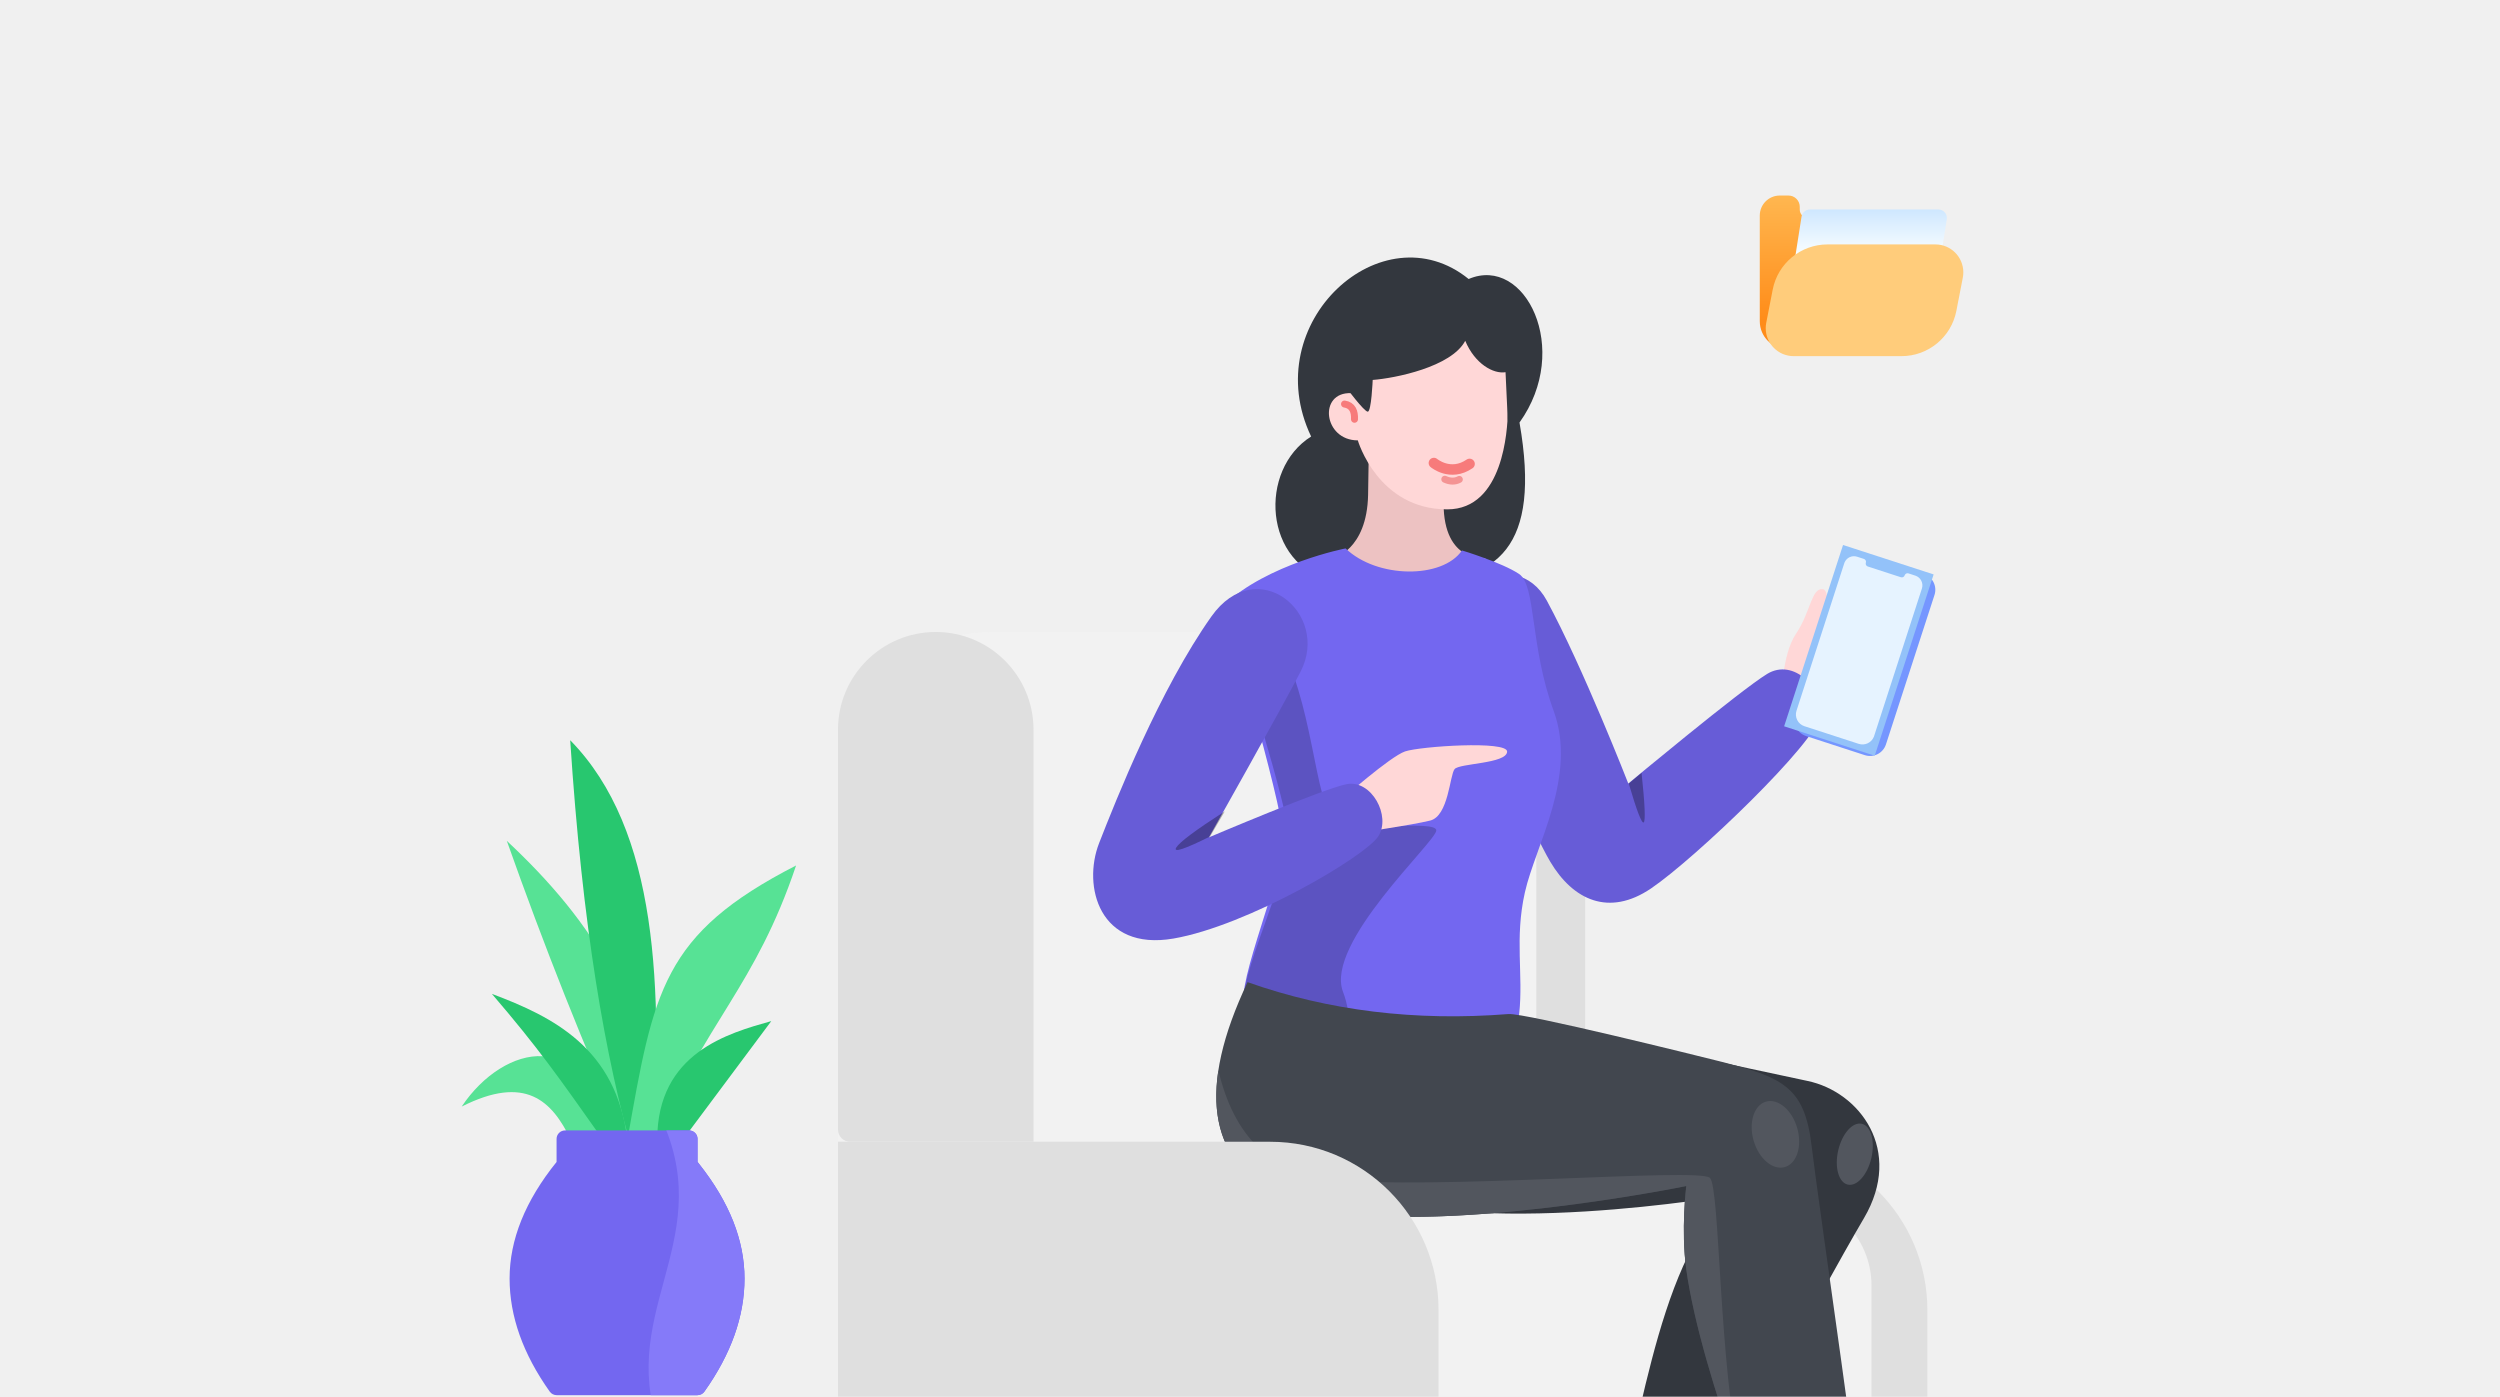
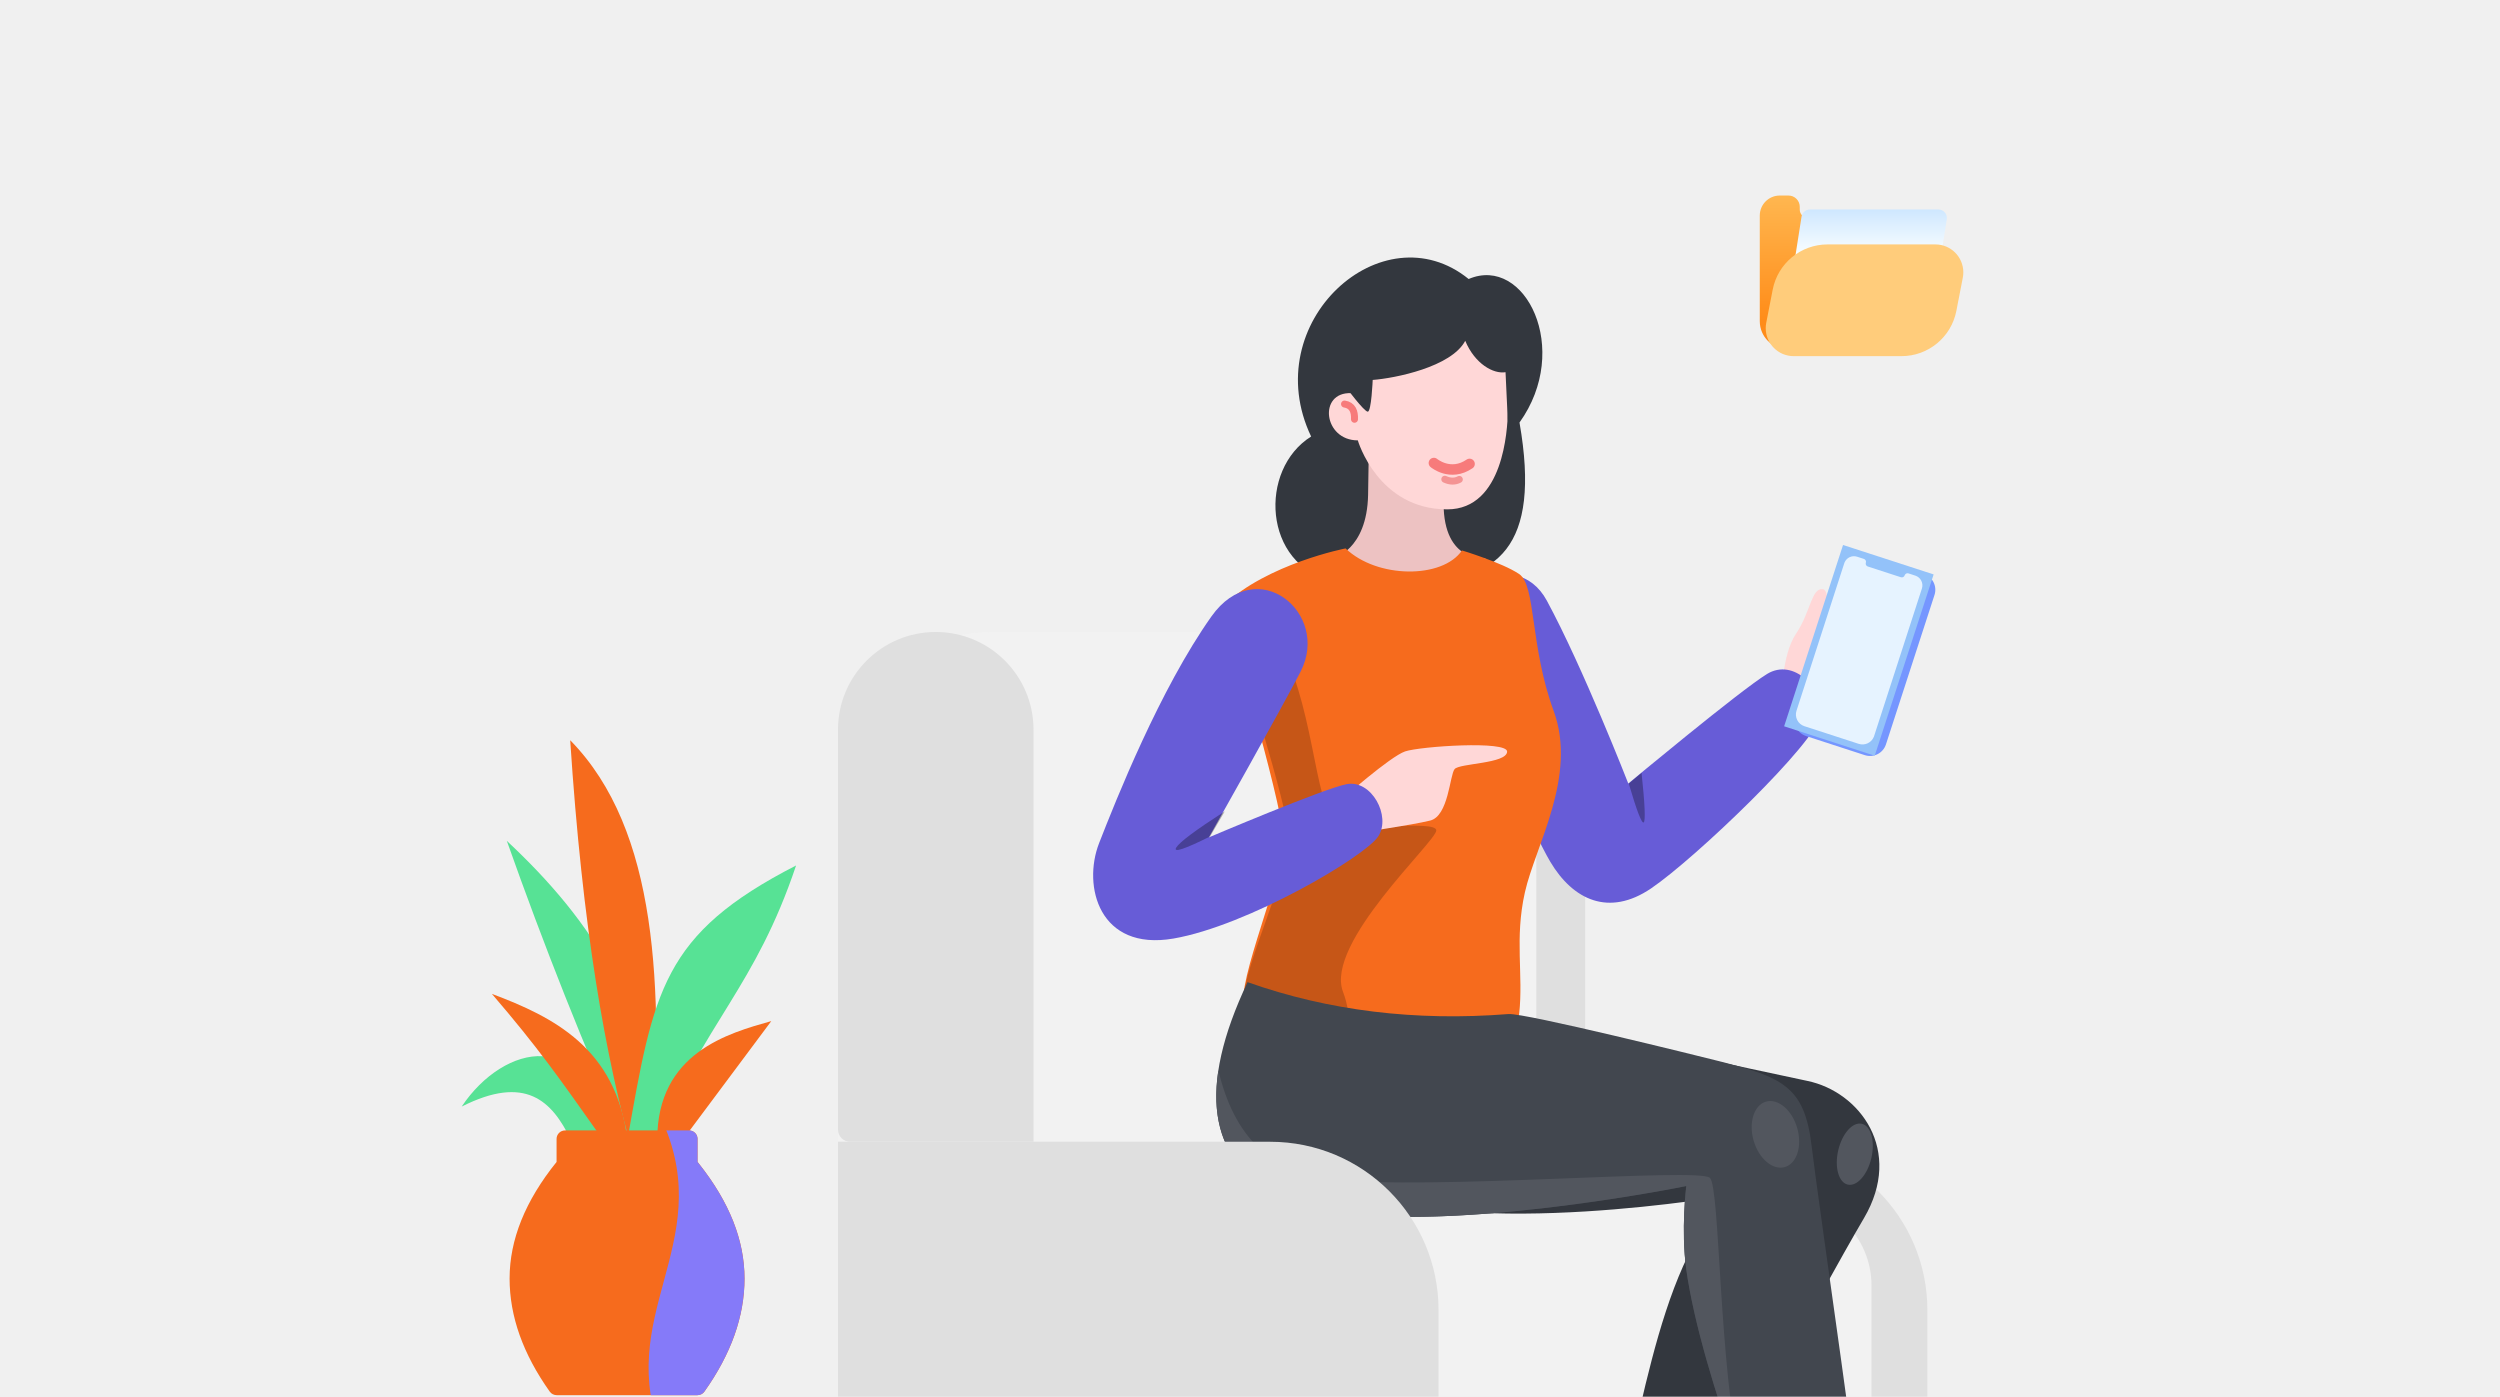
<svg xmlns="http://www.w3.org/2000/svg" xmlns:xlink="http://www.w3.org/1999/xlink" width="358px" height="200px" viewBox="0 0 358 200" version="1.1">
  <defs>
    <path d="M6,0 L352,0 C355.314,-6.08718376e-16 358,2.686 358,6 L358,200 L358,200 L0,200 L0,6 C-4.05812251e-16,2.686 2.686,6.08718376e-16 6,0 Z" id="path-1" />
    <linearGradient x1="50%" y1="81.177%" x2="50%" y2="-34.513%" id="linearGradient-3">
      <stop stop-color="#FF8C19" offset="0%" />
      <stop stop-color="#FFC967" offset="100%" />
    </linearGradient>
    <linearGradient x1="62.11%" y1="31.381%" x2="62.11%" y2="-27.478%" id="linearGradient-4">
      <stop stop-color="#F8FDFF" offset="0%" />
      <stop stop-color="#AAD4FF" offset="100%" />
    </linearGradient>
    <path d="M7.952,0.064 L25.69,0.064 C26.366,0.064 26.914,0.603 26.914,1.268 L26.914,4.578 C31.399,10.144 33.642,15.71 33.642,21.277 C33.642,26.672 31.727,32.066 27.896,37.461 C27.668,37.784 27.293,37.976 26.894,37.976 L6.749,37.976 C6.349,37.976 5.975,37.784 5.746,37.461 C1.915,32.066 0,26.672 0,21.277 C0,15.815 2.159,10.354 6.477,4.893 L6.728,4.578 L6.728,1.268 C6.728,0.603 7.276,0.064 7.952,0.064 Z" id="path-5" />
  </defs>
  <g id="📝-Pages-New" stroke="none" stroke-width="1" fill="none" fill-rule="evenodd">
    <g id="Knowledge-Base" transform="translate(-1052, -791)">
      <g id="Illustration" transform="translate(1052, 791)">
        <mask id="mask-2" fill="white">
          <use xlink:href="#path-1" />
        </mask>
        <g id="Mask" />
        <g mask="url(#mask-2)">
          <g transform="translate(178, 136.5) scale(-1, 1) translate(-178, -136.5) translate(66, 28)">
            <path d="M38.111,135.5 L100,135.5 L100,135.5 L100,201.5 C100,203.709 98.209,205.5 96,205.5 L18,205.5 C15.791,205.5 14,203.709 14,201.5 L14,159.611 C14,146.295 24.795,135.5 38.111,135.5 Z" id="Rectangle" fill="#DFDFDF" />
            <path d="M86.58,62.796 L100,62.5 L100,62.5 L100,142.5 L63,142.5 L63,86.901 C63,73.792 73.474,63.084 86.58,62.796 Z" id="Rectangle" fill="#DFDFDF" />
            <path d="M94.111,62.5 L148.16,62.5 C160.222,62.5 170,72.278 170,84.34 L170,141.753 C170,142.718 169.218,143.5 168.253,143.5 L70,143.5 L70,143.5 L70,86.611 C70,73.295 80.795,62.5 94.111,62.5 Z" id="Rectangle" fill="#F2F2F2" />
            <path d="M156,62.5 C163.732,62.5 170,68.768 170,76.5 L170,133.753 C170,134.718 169.218,135.5 168.253,135.5 L142,135.5 L142,135.5 L142,76.5 C142,68.768 148.268,62.5 156,62.5 Z" id="Rectangle" fill="#DFDFDF" />
            <path d="M34.6,143.5 L96,143.5 L96,143.5 L96,196.5 L22,196.5 L22,156.1 C22,149.141 27.641,143.5 34.6,143.5 Z" id="Rectangle" fill="#F2F2F2" />
            <g id="Wom1.4" stroke-width="1" fill="none" transform="translate(67, 112.5) scale(-1, 1) translate(-67, -112.5) translate(0, 8.5)">
              <g id="Head" transform="translate(26.64127, 0.378756)">
                <path d="M8.147,46.319 C-1.785,44.004 -2.439,30.361 5.112,25.629 C-2.676,9.292 15.333,-6.928 27.669,3.075 C35.756,-0.389 42.476,13.129 34.951,23.628 C38.106,41.654 31.685,46.314 20.109,46.512 L8.147,46.319 Z" id="Path" fill="#33373E" />
                <path d="M8.271,43.06 C8.271,43.06 13.102,41.925 13.27,34.003 C13.437,26.08 13.32,23.376 13.32,23.376 L23.962,23.184 C23.962,23.184 24.078,32.013 24.08,35.207 C24.084,43.785 30.057,43.06 30.057,43.06 C30.057,43.06 28.815,50.016 19.172,50.558 C11.642,50.983 8.271,43.06 8.271,43.06 Z" id="Path" fill="#EDC2C2" />
                <path d="M10.839,19.42 C6.091,19.236 6.866,26.191 11.797,26.182 C11.797,26.182 14.662,36.062 24.607,36.062 C32.684,36.062 33.209,24.546 33.282,22.249 C33.361,19.8 33.371,11.753 33.371,11.753 L10.654,11.742 L10.839,19.42 Z" id="Path" fill="#FFD7D7" />
                <path d="M22.866,28.633 C22.866,28.633 24.498,31.274 27.688,30.334" id="Path" stroke="#F77B7B" stroke-width="1.5" stroke-linecap="round" transform="translate(25.27694, 29.58442) rotate(-18) translate(-25.27694, -29.58442) " />
                <path d="M24.249,31.785 C24.998,32.099 25.708,32.099 26.329,31.738" id="Path" stroke="#F49494" stroke-linecap="round" transform="translate(25.28918, 31.87678) rotate(2) translate(-25.28918, -31.87678) " />
                <path d="M11.057,23.277 C11.356,22.201 11.224,21.261 10.156,20.832" id="Path-8" stroke="#F77B7B" stroke-linecap="round" transform="translate(10.6761, 22.05471) rotate(-13) translate(-10.6761, -22.05471) " />
                <path d="M10.088,18.56 C10.088,18.56 12.69,22.055 13.217,22.073 C13.744,22.092 13.929,17.529 13.929,17.529 C17.121,17.285 25.199,15.675 27.18,11.924 C28.564,15.234 31.212,16.703 32.951,16.421 L33.281,23.452 L34.093,9.317 L9.451,9.317 L10.088,18.56 Z" id="Path" fill="#33373E" />
              </g>
              <g id="LLeg" transform="translate(30.04037, 107.25)" fill="#33373E">
                <path d="M16.635,0.026 C24.043,0.357 65.276,9.483 72.767,11.034 C80.258,12.584 86.591,20.974 80.879,30.689 C74.463,41.595 57.909,72.567 53.889,79.549 C51.9,83.005 41.864,81.067 44.221,75.267 C48.616,64.455 50.657,37.292 61.861,27.388 C61.861,27.388 24.181,33.951 7.905,26.434 C-3.924,20.969 -1.248,-0.775 16.635,0.026 Z" id="Path" />
              </g>
              <g id="LArm" transform="translate(52.38391, 45.76)">
                <path d="M46.782,17.675 C46.782,17.675 46.699,11.643 48.807,8.49 C50.916,5.338 50.999,1.989 52.595,2.099 C54.191,2.208 52.611,9.992 52.611,9.992 C52.611,9.992 54.636,9.218 56.09,8.239 C57.545,7.26 61.955,2.432 62.986,3.288 C64.734,4.745 61.919,12.967 60.386,14.61 C58.848,16.255 50.445,21.661 50.445,21.661 L46.782,17.675 Z" id="Path" fill="#FFD7D7" />
                <path d="M1.256,14.061 C4.702,22.06 11.012,36.754 13.613,41.138 C16.873,46.628 22.014,49.047 28.033,44.973 C34.357,40.693 51.771,23.999 52.282,20.217 C52.788,16.435 48.526,11.898 44.669,14.247 C40.812,16.596 24.787,29.942 24.787,29.942 C24.787,29.942 18.32,13.351 13.117,3.74 C8.611,-4.575 -3.99,1.9 1.256,14.061 Z" id="Path" fill="#675CD7" />
                <path d="M24.854,29.951 C26.012,33.882 26.726,35.733 26.997,35.506 C27.268,35.278 27.164,32.913 26.687,28.41 L24.854,29.951 Z" id="Path" fill-opacity="0.303" fill="#000000" />
              </g>
              <g id="PhoneMini4" transform="translate(110.3976, 56.90821) scale(-1, 1) rotate(-18) translate(-110.3976, -56.90821) translate(102.3976, 42.40821)">
                <g id="Group-3" transform="translate(0, 0)">
                  <path d="M2.834,1.009 L11.674,1.009 C12.999,1.009 14.074,2.083 14.074,3.409 L14.074,25.909 C14.074,27.234 12.999,28.309 11.674,28.309 L2.834,28.309 C1.509,28.309 0.434,27.234 0.434,25.909 L0.434,3.409 C0.434,2.083 1.509,1.009 2.834,1.009 Z" id="Rectangle" fill="#7596FF" fill-rule="nonzero" />
                  <rect id="Rectangle" fill="#93C2F9" x="1.461" y="0.65" width="13.64" height="27.3" />
                  <path d="M3.899,1.625 L4.934,1.625 C5.145,1.625 5.32,1.777 5.356,1.977 L5.363,2.055 C5.363,2.292 5.555,2.484 5.793,2.484 L10.781,2.484 C10.991,2.484 11.167,2.332 11.203,2.132 L11.21,2.055 C11.21,1.817 11.402,1.625 11.639,1.625 L12.669,1.625 C13.433,1.625 14.06,2.214 14.121,2.964 L14.126,3.085 L14.126,3.085 L14.106,25.285 C14.104,26.254 13.319,27.038 12.351,27.04 L4.167,27.04 C3.241,27.041 2.482,26.323 2.418,25.412 L2.413,25.287 C2.413,25.286 2.413,25.285 2.415,25.285 L2.434,3.09 C2.435,2.281 3.091,1.625 3.899,1.625 Z" id="Rectangle" fill="#E6F3FF" fill-rule="nonzero" />
                </g>
              </g>
              <g id="Body" transform="translate(19.19922, 42.03301)">
-                 <path d="M0,8.15 C0,8.15 8.305,35.978 8.551,41.246 C8.797,46.514 1.758,61.997 2.957,65.911 C5.72,74.954 40.995,78.848 42.343,66.682 C42.971,61.009 41.663,55.917 43.17,49.231 C44.672,42.546 50.709,32.612 47.285,23.271 C43.861,13.931 44.778,5.29 42.329,3.657 C39.88,2.024 34.156,0.289 34.156,0.289 C31.372,4.389 21.973,4.329 17.489,-4.61852778e-14 C17.489,-4.61852778e-14 6.348,2.163 0,8.15 Z" id="Path" fill="#7367F0" />
+                 <path d="M0,8.15 C0,8.15 8.305,35.978 8.551,41.246 C8.797,46.514 1.758,61.997 2.957,65.911 C5.72,74.954 40.995,78.848 42.343,66.682 C42.971,61.009 41.663,55.917 43.17,49.231 C44.672,42.546 50.709,32.612 47.285,23.271 C43.861,13.931 44.778,5.29 42.329,3.657 C39.88,2.024 34.156,0.289 34.156,0.289 C31.372,4.389 21.973,4.329 17.489,-4.61852778e-14 C17.489,-4.61852778e-14 6.348,2.163 0,8.15 Z" id="Path" fill="#F66B1D" />
                <path d="M7.442,12.657 C12.978,21.448 12.961,36.755 15.934,38.76 C18.907,40.764 30.479,38.797 30.479,40.385 C30.479,41.972 14.488,56.522 17.113,63.477 C18.487,67.119 18.115,70.377 15.994,73.251 L15.302,73.1 C9.002,71.675 3.936,69.117 2.957,65.911 C1.758,61.997 9.609,46.514 9.363,41.246 C9.154,36.774 2.553,16.046 0.563,9.882 C2.183,7.021 4.476,7.946 7.442,12.657 Z" id="Path" fill-opacity="0.199" fill="#000000" />
              </g>
              <g id="RArm" transform="translate(0, 47.85625)">
                <path d="M36.081,30.158 C36.081,30.158 43.076,23.962 45.217,23.243 C47.359,22.524 59.9,21.661 59.821,23.285 C59.731,25.026 52.995,24.926 52.297,25.782 C51.599,26.638 51.44,32.491 48.802,33.148 C46.169,33.805 38.275,34.938 38.275,34.938 L36.081,30.158 Z" id="Path" fill="#FFD7D7" />
                <path d="M17.471,3.926 C10.102,14.334 3.81,30.189 1.395,36.371 C-1.021,42.552 1.416,51.876 12.036,50.045 C22.637,48.22 39.504,38.3 41.37,35.406 C43.237,32.513 40.401,27.247 36.831,27.937 C33.523,28.574 17.116,35.556 17.116,35.556 C17.116,35.556 27.672,16.832 30.249,11.813 C34.554,3.431 23.963,-5.246 17.471,3.926 Z" id="Path" fill="#675CD7" />
                <path d="M17.283,35.428 C13.598,37.26 11.98,37.792 12.429,37.024 C12.879,36.255 15.2,34.521 19.393,31.821 L17.283,35.428 Z" id="Path" fill-opacity="0.303" fill="#000000" />
              </g>
              <g id="RLeg" transform="translate(17.86184, 104)">
                <path d="M4.789,0.143 C-2.392,15.318 -0.936,25.511 9.154,30.722 C23.792,38.281 67.612,29.341 67.612,29.341 C67.612,29.341 66.829,35.65 67.612,41.277 C69.657,55.972 79.383,80.456 81.441,83.533 C84.286,87.787 92.955,84.579 93.118,81.036 C93.282,77.494 86.583,32.251 85.565,23.623 C84.552,14.995 81.352,13.742 72.008,11.383 C69.862,10.842 44.476,4.528 42.151,4.712 C28.829,5.766 16.375,4.243 4.789,0.143 Z" id="Path" fill="#42474F" />
                <path d="M16.595,28.373 C31.087,29.998 69.453,26.648 70.994,28.17 C72.465,29.624 72.22,54.905 75.52,69.538 L75.018,68.156 C71.914,59.53 68.692,49.038 67.612,41.277 C66.829,35.65 67.612,29.341 67.612,29.341 L65.845,29.683 C57.515,31.249 22.035,37.374 9.154,30.722 C2.175,27.118 -0.673,21.13 0.61,12.759 C2.819,22.221 8.148,27.426 16.595,28.373 Z" id="Path" fill="#52565E" />
                <ellipse id="Oval" fill="#52565E" transform="translate(91.74491, 24.78125) rotate(13) translate(-91.74491, -24.78125) " cx="91.745" cy="24.781" rx="2.436" ry="4.469" />
                <ellipse id="Oval" fill="#52565E" transform="translate(80.37828, 21.9375) rotate(-16) translate(-80.37828, -21.9375) " cx="80.378" cy="21.938" rx="3.248" ry="4.875" />
              </g>
            </g>
            <path d="M108.111,135.5 L170,135.5 L170,135.5 L170,203.753 C170,204.718 169.218,205.5 168.253,205.5 L84,205.5 L84,205.5 L84,159.611 C84,146.295 94.795,135.5 108.111,135.5 Z" id="Rectangle" fill="#DFDFDF" />
            <g id="Group-37" stroke-width="1" fill="none" transform="translate(23, 11.5) scale(-1, 1) translate(-23, -11.5) translate(8, 0)">
              <path d="M2.862,0 L4.11,0 C5.002,5.82428401e-17 5.725,0.723 5.725,1.615 L5.725,2.01 C5.725,2.683 6.271,3.229 6.944,3.229 L22,3.229 C24.209,3.229 26,5.02 26,7.229 L26,18 C26,20.209 24.209,22 22,22 L4,22 C1.791,22 2.705415e-16,20.209 0,18 L0,2.862 C-1.93595067e-16,1.282 1.282,2.90392601e-16 2.862,0 Z" id="Rectangle" fill="url(#linearGradient-3)" />
              <path d="M7.184,2 L25.574,2 C26.248,2 26.794,2.546 26.794,3.219 C26.794,3.283 26.789,3.346 26.779,3.408 L24.021,20.97 C23.928,21.563 23.417,22 22.816,22 L4.426,22 C3.752,22 3.206,21.454 3.206,20.781 C3.206,20.717 3.211,20.654 3.221,20.592 L5.979,3.03 C6.072,2.437 6.583,2 7.184,2 Z" id="Rectangle" fill="url(#linearGradient-4)" />
              <path d="M29.075,11.763 L28.149,16.526 C27.419,20.285 24.126,23 20.296,23 L4.852,23 C2.643,23 0.852,21.209 0.852,19 C0.852,18.744 0.876,18.489 0.925,18.237 L1.851,13.474 C2.581,9.715 5.874,7 9.704,7 L25.148,7 C27.357,7 29.148,8.791 29.148,11 C29.148,11.256 29.124,11.511 29.075,11.763 Z" id="Rectangle" fill="#FFCC7B" />
            </g>
            <g id="Group-79" stroke-width="1" fill="none" transform="translate(176, 78)">
              <g id="Group-86">
                <path d="M23.979,58.234 C30.346,43.991 36.13,29.363 41.424,14.412 C29.228,25.78 19.744,39.63 21.095,58.234 L23.979,58.234 Z" id="Path-113" fill="#57E295" />
-                 <path d="M20.586,59.721 C19.079,35.435 19.718,12.88 32.347,0 C30.605,26.665 27.346,45.45 23.219,59.721 L20.586,59.721 Z" id="Rectangle" fill="#28C76F" />
+                 <path d="M20.586,59.721 C19.079,35.435 19.718,12.88 32.347,0 C30.605,26.665 27.346,45.45 23.219,59.721 L20.586,59.721 Z" id="Rectangle" fill="#F66B1D" />
                <path d="M20.007,57.192 C12.951,40.221 5.861,35.356 2.45563569e-14,17.935 C19.181,27.771 20.383,35.893 24.148,57.192 L20.007,57.192 Z" id="Path-112" fill="#57E295" />
-                 <path d="M16.209,57.192 L3.551,40.221 C9.665,41.944 19.883,44.735 19.883,57.192 L16.209,57.192 Z" id="Path-114" fill="#28C76F" />
+                 <path d="M16.209,57.192 L3.551,40.221 C9.665,41.944 19.883,44.735 19.883,57.192 L16.209,57.192 Z" id="Path-114" fill="#F66B1D" />
                <path d="M28.048,57.192 L32.271,57.192 C34.954,51.651 38.735,47.837 47.884,52.461 C41.887,43.427 29.583,40.694 28.048,57.192 Z" id="Path-116" fill="#57E295" />
-                 <path d="M24.164,57.192 L27.675,57.192 C34.12,48.078 36.891,44.106 43.56,36.323 C34.774,39.62 25.756,44.106 24.164,57.192 Z" id="Path-117" fill="#28C76F" />
+                 <path d="M24.164,57.192 L27.675,57.192 C34.12,48.078 36.891,44.106 43.56,36.323 C34.774,39.62 25.756,44.106 24.164,57.192 Z" id="Path-117" fill="#F66B1D" />
              </g>
              <g id="Group-85" transform="translate(7.384615, 55.8125)">
                <mask id="mask-6" fill="white">
                  <use xlink:href="#path-5" />
                </mask>
-                 <use id="Rectangle" fill="#7367F0" xlink:href="#path-5" />
+                 <use id="Rectangle" fill="#F66B1D" xlink:href="#path-5" />
                <path d="M-4.282,-0.978 L11.622,-0.978 C4.008,16.458 19.027,26.784 11.622,44.155 L-4.282,44.155 L-4.282,-0.978 Z" id="Rectangle" fill="#857AF9" mask="url(#mask-6)" />
              </g>
            </g>
          </g>
        </g>
      </g>
    </g>
  </g>
</svg>
